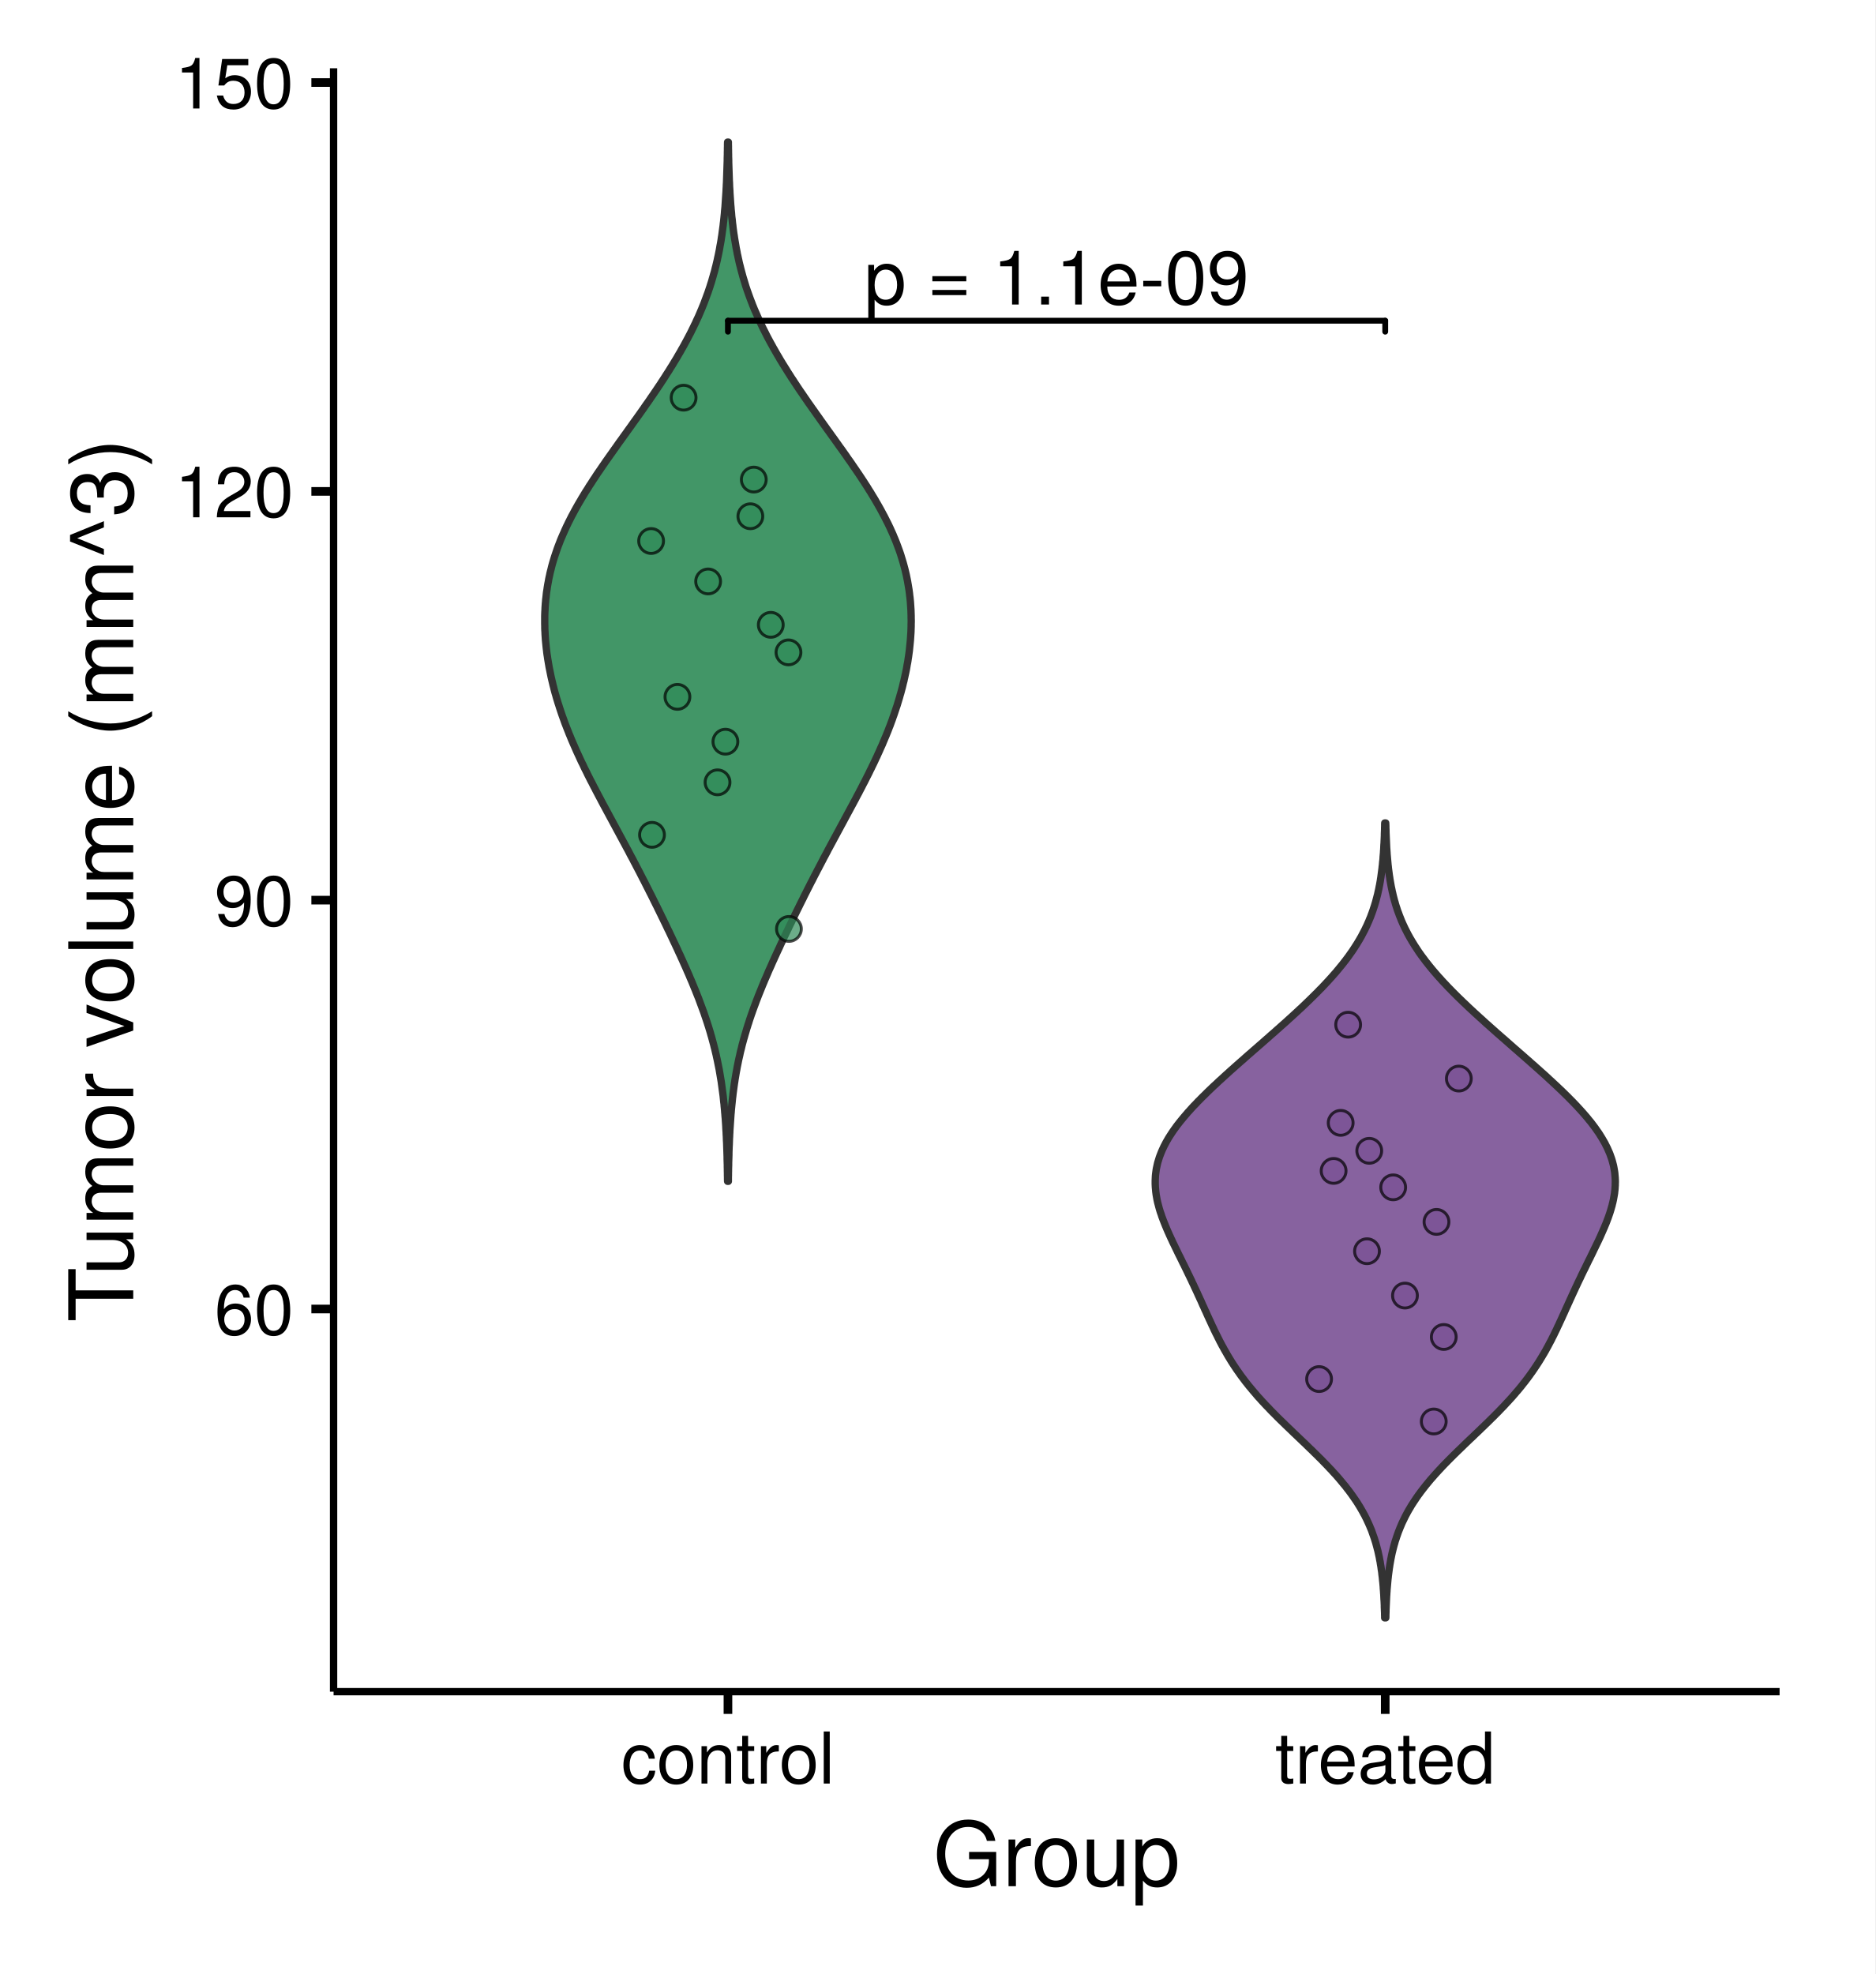
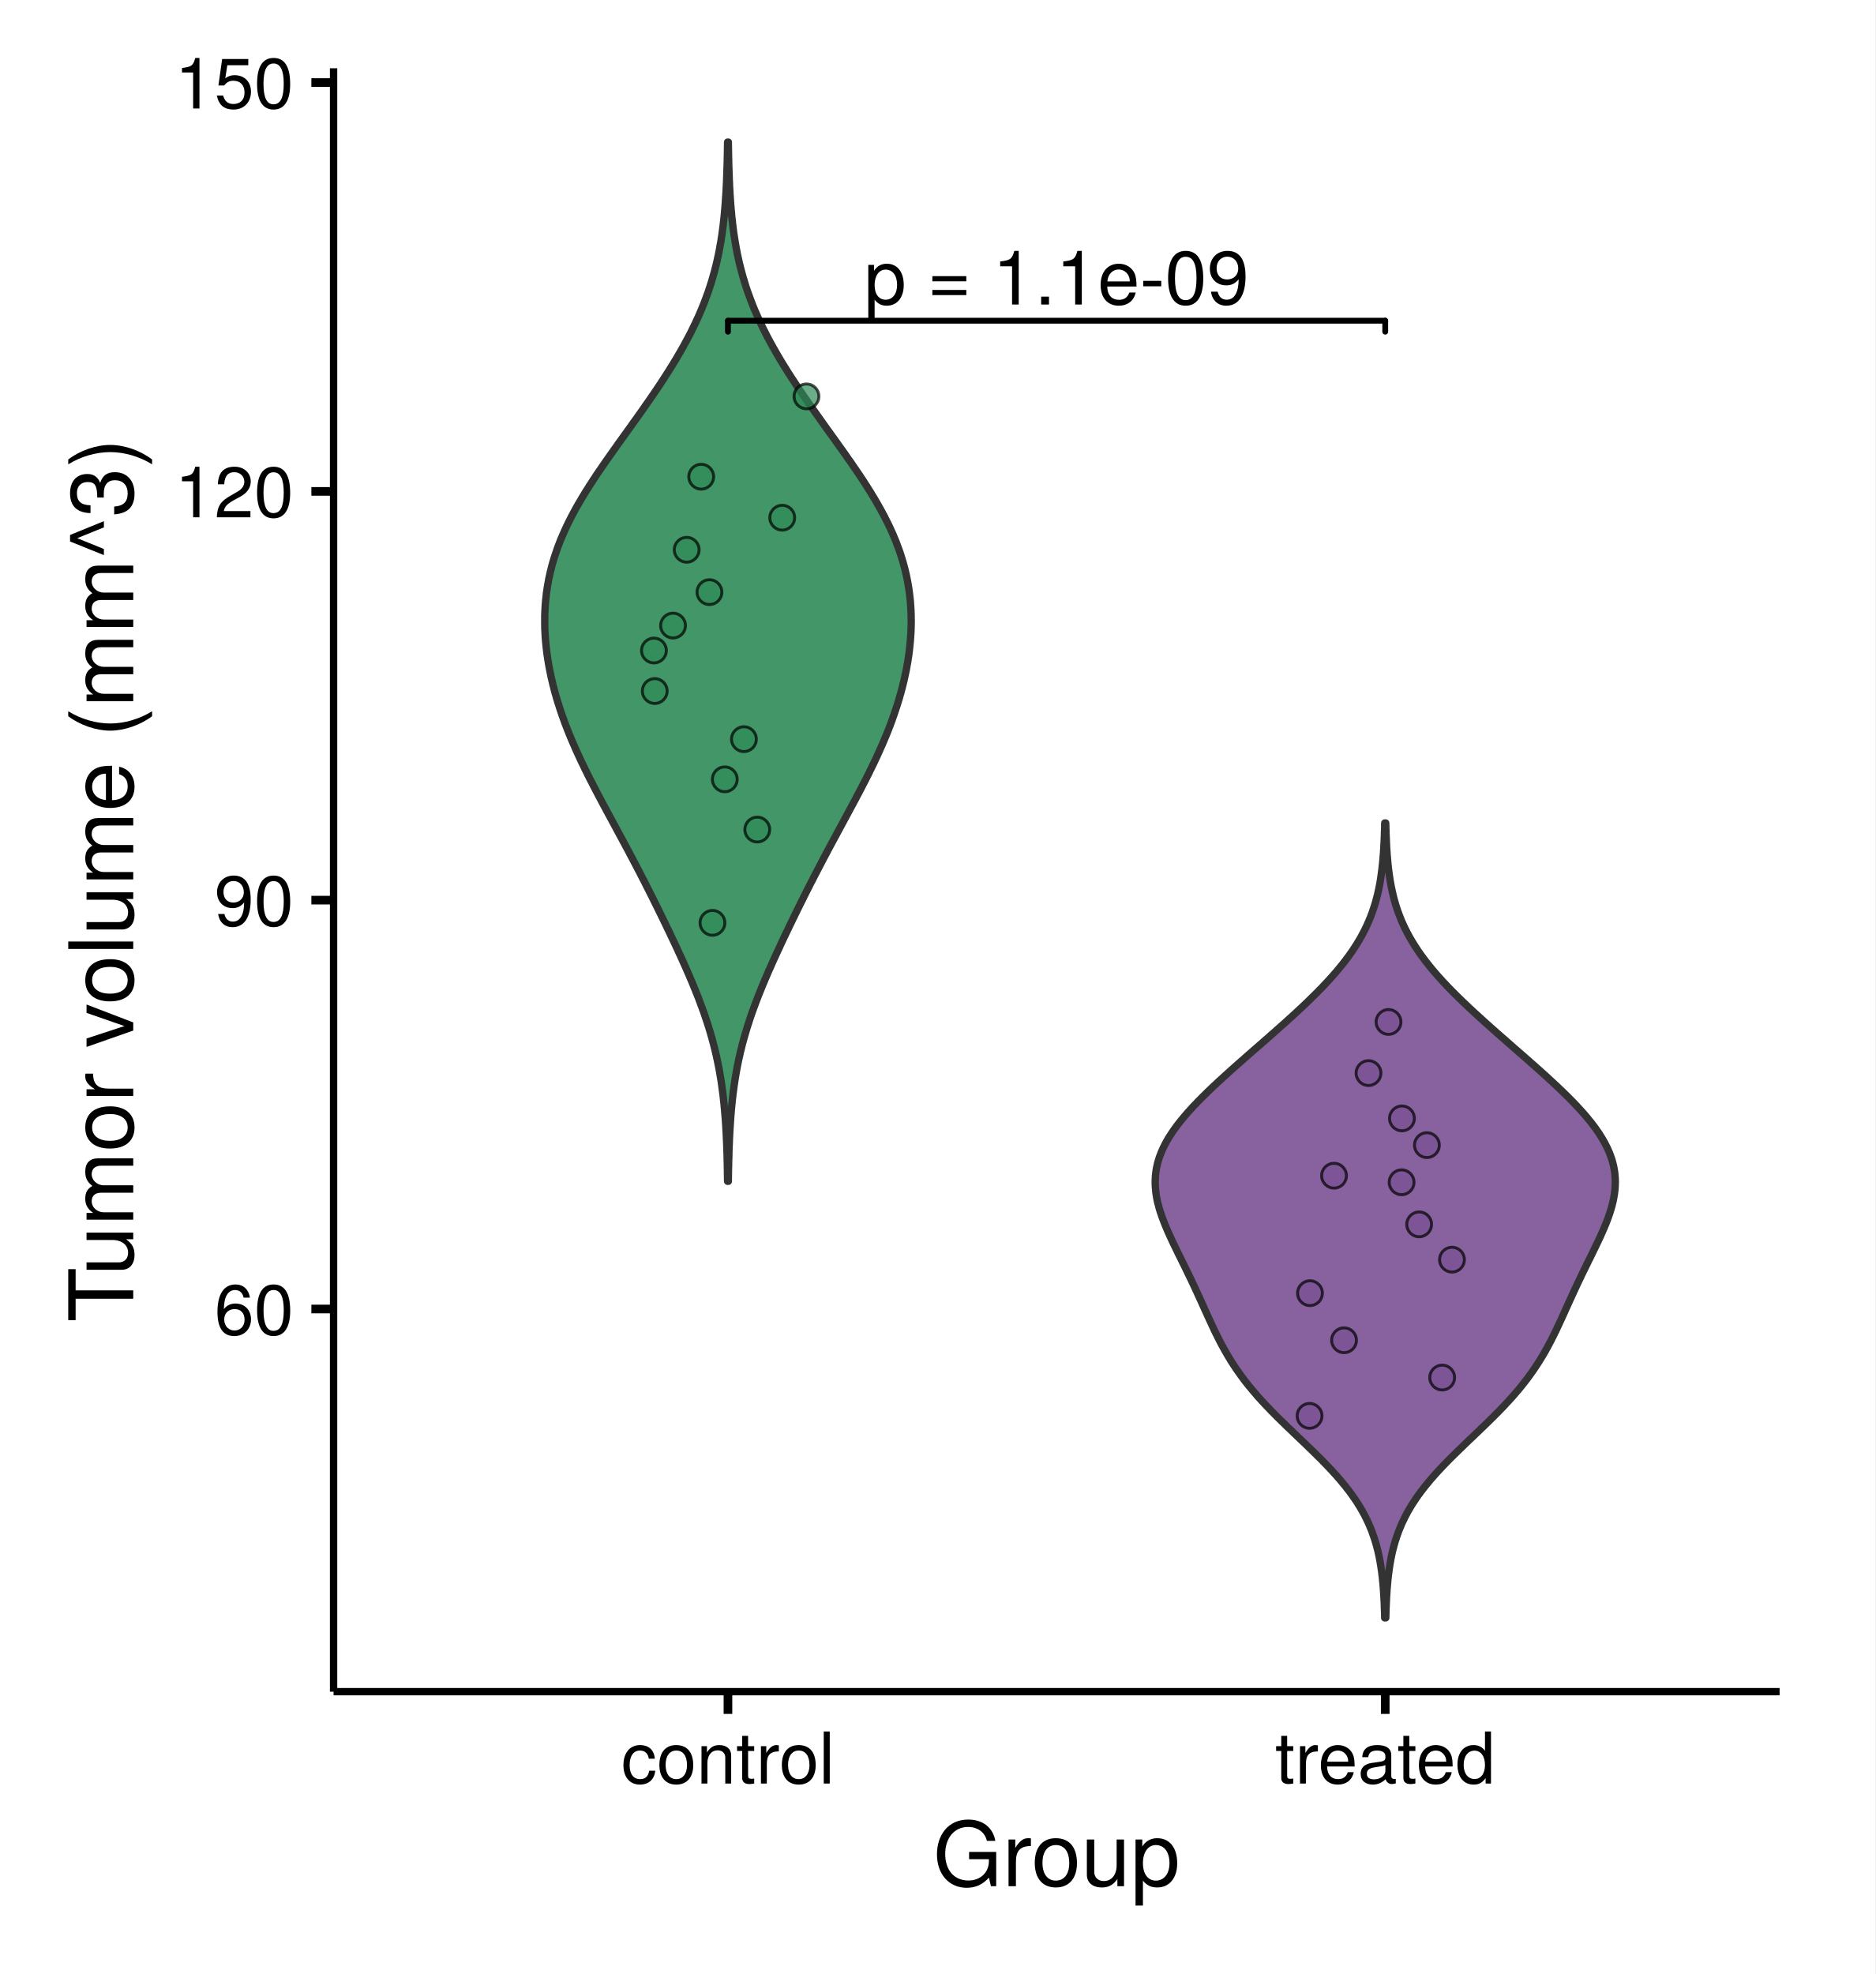
<svg xmlns="http://www.w3.org/2000/svg" class="svglite" width="273.60pt" height="288.00pt" viewBox="0 0 273.60 288.00">
  <defs>
    <style type="text/css">
    .svglite line, .svglite polyline, .svglite polygon, .svglite path, .svglite rect, .svglite circle {
      fill: none;
      stroke: #000000;
      stroke-linecap: round;
      stroke-linejoin: round;
      stroke-miterlimit: 10.00;
    }
    .svglite text {
      white-space: pre;
    }
  </style>
  </defs>
  <rect width="100%" height="100%" style="stroke: none; fill: #FFFFFF;" />
  <defs>
    <clipPath id="cpMC4wMHwyNzMuNjB8MC4wMHwyODguMDA=">
      <rect x="0.00" y="0.00" width="273.60" height="288.00" />
    </clipPath>
  </defs>
  <g clip-path="url(#cpMC4wMHwyNzMuNjB8MC4wMHwyODguMDA=)">
    <rect x="0.00" y="0.00" width="273.60" height="288.00" style="stroke-width: 1.26; stroke: #FFFFFF; fill: #FFFFFF;" />
  </g>
  <defs>
    <clipPath id="cpNDguNjd8MjU5LjY1fDkuOTZ8MjQ2Ljgx">
      <rect x="48.67" y="9.96" width="210.98" height="236.85" />
    </clipPath>
  </defs>
  <g clip-path="url(#cpNDguNjd8MjU5LjY1fDkuOTZ8MjQ2Ljgx)">
    <rect x="48.67" y="9.96" width="210.98" height="236.85" style="stroke-width: 1.26; stroke: none; fill: #FFFFFF;" />
    <polygon points="106.16,172.35 106.15,172.05 106.15,171.76 106.14,171.46 106.14,171.16 106.13,170.87 106.13,170.57 106.12,170.27 106.12,169.98 106.11,169.68 106.10,169.38 106.09,169.09 106.09,168.79 106.08,168.49 106.07,168.20 106.06,167.90 106.05,167.60 106.04,167.31 106.03,167.01 106.02,166.71 106.00,166.41 105.99,166.12 105.98,165.82 105.96,165.52 105.95,165.23 105.93,164.93 105.91,164.63 105.90,164.34 105.88,164.04 105.86,163.74 105.84,163.45 105.82,163.15 105.79,162.85 105.77,162.56 105.74,162.26 105.72,161.96 105.69,161.67 105.66,161.37 105.64,161.07 105.60,160.78 105.57,160.48 105.54,160.18 105.51,159.89 105.47,159.59 105.43,159.29 105.39,159.00 105.35,158.70 105.31,158.40 105.27,158.11 105.23,157.81 105.18,157.51 105.13,157.22 105.08,156.92 105.03,156.62 104.98,156.33 104.93,156.03 104.87,155.73 104.81,155.44 104.75,155.14 104.69,154.84 104.63,154.55 104.56,154.25 104.50,153.95 104.43,153.66 104.36,153.36 104.29,153.06 104.21,152.77 104.14,152.47 104.06,152.17 103.98,151.88 103.90,151.58 103.82,151.28 103.73,150.99 103.65,150.69 103.56,150.39 103.47,150.10 103.38,149.80 103.28,149.50 103.19,149.21 103.09,148.91 102.99,148.61 102.89,148.32 102.79,148.02 102.69,147.72 102.58,147.43 102.47,147.13 102.36,146.83 102.25,146.54 102.14,146.24 102.03,145.94 101.92,145.64 101.80,145.35 101.68,145.05 101.56,144.75 101.45,144.46 101.32,144.16 101.20,143.86 101.08,143.57 100.96,143.27 100.83,142.97 100.70,142.68 100.58,142.38 100.45,142.08 100.32,141.79 100.19,141.49 100.06,141.19 99.93,140.90 99.79,140.60 99.66,140.30 99.53,140.01 99.39,139.71 99.26,139.41 99.12,139.12 98.98,138.82 98.85,138.52 98.71,138.23 98.57,137.93 98.43,137.63 98.29,137.34 98.15,137.04 98.01,136.74 97.87,136.45 97.73,136.15 97.59,135.85 97.44,135.56 97.30,135.26 97.16,134.96 97.02,134.67 96.87,134.37 96.73,134.07 96.58,133.78 96.44,133.48 96.29,133.18 96.15,132.89 96.00,132.59 95.86,132.29 95.71,132.00 95.56,131.70 95.41,131.40 95.27,131.11 95.12,130.81 94.97,130.51 94.82,130.22 94.67,129.92 94.52,129.62 94.37,129.33 94.22,129.03 94.07,128.73 93.92,128.44 93.76,128.14 93.61,127.84 93.46,127.55 93.31,127.25 93.15,126.95 93.00,126.66 92.84,126.36 92.69,126.06 92.53,125.77 92.38,125.47 92.22,125.17 92.06,124.88 91.90,124.58 91.75,124.28 91.59,123.98 91.43,123.69 91.27,123.39 91.11,123.09 90.95,122.80 90.79,122.50 90.63,122.20 90.47,121.91 90.31,121.61 90.15,121.31 89.99,121.02 89.83,120.72 89.67,120.42 89.51,120.13 89.35,119.83 89.19,119.53 89.03,119.24 88.87,118.94 88.71,118.64 88.55,118.35 88.39,118.05 88.23,117.75 88.07,117.46 87.91,117.16 87.75,116.86 87.60,116.57 87.44,116.27 87.28,115.97 87.13,115.68 86.97,115.38 86.82,115.08 86.66,114.79 86.51,114.49 86.36,114.19 86.20,113.90 86.05,113.60 85.90,113.30 85.75,113.01 85.61,112.71 85.46,112.41 85.31,112.12 85.17,111.82 85.03,111.52 84.88,111.23 84.74,110.93 84.60,110.63 84.47,110.34 84.33,110.04 84.19,109.74 84.06,109.45 83.93,109.15 83.80,108.85 83.67,108.56 83.54,108.26 83.41,107.96 83.29,107.67 83.17,107.37 83.04,107.07 82.93,106.78 82.81,106.48 82.69,106.18 82.58,105.89 82.46,105.59 82.35,105.29 82.25,105.00 82.14,104.70 82.03,104.40 81.93,104.11 81.83,103.81 81.73,103.51 81.63,103.21 81.54,102.92 81.44,102.62 81.35,102.32 81.26,102.03 81.17,101.73 81.09,101.43 81.00,101.14 80.92,100.84 80.84,100.54 80.77,100.25 80.69,99.95 80.62,99.65 80.55,99.36 80.48,99.06 80.41,98.76 80.35,98.47 80.29,98.17 80.23,97.87 80.17,97.58 80.11,97.28 80.06,96.98 80.01,96.69 79.96,96.39 79.91,96.09 79.87,95.80 79.82,95.50 79.78,95.20 79.75,94.91 79.71,94.61 79.68,94.31 79.65,94.02 79.62,93.72 79.59,93.42 79.57,93.13 79.55,92.83 79.53,92.53 79.52,92.24 79.50,91.94 79.49,91.64 79.49,91.35 79.48,91.05 79.48,90.75 79.48,90.46 79.48,90.16 79.48,89.86 79.49,89.57 79.50,89.27 79.52,88.97 79.53,88.68 79.55,88.38 79.57,88.08 79.60,87.79 79.62,87.49 79.66,87.19 79.69,86.90 79.72,86.60 79.76,86.30 79.81,86.01 79.85,85.71 79.90,85.41 79.95,85.12 80.01,84.82 80.06,84.52 80.12,84.23 80.19,83.93 80.25,83.63 80.32,83.34 80.40,83.04 80.47,82.74 80.55,82.44 80.63,82.15 80.72,81.85 80.81,81.55 80.90,81.26 81.00,80.96 81.10,80.66 81.20,80.37 81.30,80.07 81.41,79.77 81.52,79.48 81.64,79.18 81.75,78.88 81.87,78.59 82.00,78.29 82.13,77.99 82.26,77.70 82.39,77.40 82.53,77.10 82.66,76.81 82.81,76.51 82.95,76.21 83.10,75.92 83.25,75.62 83.40,75.32 83.56,75.03 83.72,74.73 83.88,74.43 84.04,74.14 84.21,73.84 84.38,73.54 84.55,73.25 84.73,72.95 84.90,72.65 85.08,72.36 85.26,72.06 85.44,71.76 85.63,71.47 85.82,71.17 86.00,70.87 86.20,70.58 86.39,70.28 86.58,69.98 86.78,69.69 86.97,69.39 87.17,69.09 87.37,68.80 87.58,68.50 87.78,68.20 87.98,67.91 88.19,67.61 88.39,67.31 88.60,67.02 88.81,66.72 89.02,66.42 89.23,66.13 89.44,65.83 89.65,65.53 89.86,65.24 90.07,64.94 90.28,64.64 90.49,64.35 90.71,64.05 90.92,63.75 91.13,63.46 91.35,63.16 91.56,62.86 91.77,62.57 91.99,62.27 92.20,61.97 92.41,61.67 92.62,61.38 92.84,61.08 93.05,60.78 93.26,60.49 93.47,60.19 93.68,59.89 93.89,59.60 94.09,59.30 94.30,59.00 94.51,58.71 94.72,58.41 94.92,58.11 95.12,57.82 95.33,57.52 95.53,57.22 95.73,56.93 95.93,56.63 96.13,56.33 96.33,56.04 96.52,55.74 96.72,55.44 96.91,55.15 97.10,54.85 97.29,54.55 97.48,54.26 97.67,53.96 97.85,53.66 98.04,53.37 98.22,53.07 98.40,52.77 98.58,52.48 98.76,52.18 98.93,51.88 99.10,51.59 99.28,51.29 99.44,50.99 99.61,50.70 99.78,50.40 99.94,50.10 100.10,49.81 100.26,49.51 100.42,49.21 100.57,48.92 100.73,48.62 100.88,48.32 101.02,48.03 101.17,47.73 101.31,47.43 101.46,47.14 101.59,46.84 101.73,46.54 101.87,46.25 102.00,45.95 102.13,45.65 102.25,45.36 102.38,45.06 102.50,44.76 102.62,44.47 102.74,44.17 102.85,43.87 102.96,43.58 103.07,43.28 103.18,42.98 103.29,42.69 103.39,42.39 103.49,42.09 103.59,41.80 103.68,41.50 103.78,41.20 103.87,40.90 103.95,40.61 104.04,40.31 104.12,40.01 104.21,39.72 104.29,39.42 104.36,39.12 104.44,38.83 104.51,38.53 104.58,38.23 104.65,37.94 104.71,37.64 104.78,37.34 104.84,37.05 104.90,36.75 104.96,36.45 105.01,36.16 105.06,35.86 105.12,35.56 105.17,35.27 105.22,34.97 105.26,34.67 105.31,34.38 105.35,34.08 105.39,33.78 105.43,33.49 105.47,33.19 105.51,32.89 105.54,32.60 105.58,32.30 105.61,32.00 105.64,31.71 105.67,31.41 105.70,31.11 105.72,30.82 105.75,30.52 105.78,30.22 105.80,29.93 105.82,29.63 105.84,29.33 105.86,29.04 105.88,28.74 105.90,28.44 105.92,28.15 105.94,27.85 105.95,27.55 105.97,27.26 105.98,26.96 106.00,26.66 106.01,26.37 106.02,26.07 106.03,25.77 106.04,25.48 106.05,25.18 106.06,24.88 106.07,24.59 106.08,24.29 106.09,23.99 106.10,23.70 106.11,23.40 106.11,23.10 106.12,22.81 106.13,22.51 106.13,22.21 106.14,21.92 106.14,21.62 106.15,21.32 106.15,21.03 106.16,20.73 106.27,20.73 106.27,21.03 106.28,21.32 106.28,21.62 106.29,21.92 106.29,22.21 106.30,22.51 106.30,22.81 106.31,23.10 106.32,23.40 106.32,23.70 106.33,23.99 106.34,24.29 106.35,24.59 106.36,24.88 106.37,25.18 106.38,25.48 106.39,25.77 106.40,26.07 106.41,26.37 106.43,26.66 106.44,26.96 106.45,27.26 106.47,27.55 106.49,27.85 106.50,28.15 106.52,28.44 106.54,28.74 106.56,29.04 106.58,29.33 106.60,29.63 106.62,29.93 106.65,30.22 106.67,30.52 106.70,30.82 106.73,31.11 106.75,31.41 106.78,31.71 106.82,32.00 106.85,32.30 106.88,32.60 106.92,32.89 106.95,33.19 106.99,33.49 107.03,33.78 107.07,34.08 107.12,34.38 107.16,34.67 107.21,34.97 107.26,35.27 107.31,35.56 107.36,35.86 107.41,36.16 107.47,36.45 107.53,36.75 107.58,37.05 107.65,37.34 107.71,37.64 107.78,37.94 107.84,38.23 107.91,38.53 107.99,38.83 108.06,39.12 108.14,39.42 108.22,39.72 108.30,40.01 108.38,40.31 108.47,40.61 108.56,40.90 108.65,41.20 108.74,41.50 108.83,41.80 108.93,42.09 109.03,42.39 109.14,42.69 109.24,42.98 109.35,43.28 109.46,43.58 109.57,43.87 109.69,44.17 109.80,44.47 109.92,44.76 110.04,45.06 110.17,45.36 110.30,45.65 110.43,45.95 110.56,46.25 110.69,46.54 110.83,46.84 110.97,47.14 111.11,47.43 111.25,47.73 111.40,48.03 111.55,48.32 111.70,48.62 111.85,48.92 112.00,49.21 112.16,49.51 112.32,49.81 112.48,50.10 112.65,50.40 112.81,50.70 112.98,50.99 113.15,51.29 113.32,51.59 113.49,51.88 113.67,52.18 113.84,52.48 114.02,52.77 114.20,53.07 114.39,53.37 114.57,53.66 114.76,53.96 114.94,54.26 115.13,54.55 115.32,54.85 115.51,55.15 115.71,55.44 115.90,55.74 116.10,56.04 116.29,56.33 116.49,56.63 116.69,56.93 116.89,57.22 117.10,57.52 117.30,57.82 117.50,58.11 117.71,58.41 117.91,58.71 118.12,59.00 118.33,59.30 118.54,59.60 118.75,59.89 118.96,60.19 119.17,60.49 119.38,60.78 119.59,61.08 119.80,61.38 120.01,61.67 120.22,61.97 120.44,62.27 120.65,62.57 120.86,62.86 121.08,63.16 121.29,63.46 121.50,63.75 121.72,64.05 121.93,64.35 122.14,64.64 122.35,64.94 122.56,65.24 122.78,65.53 122.99,65.83 123.20,66.13 123.41,66.42 123.61,66.72 123.82,67.02 124.03,67.31 124.24,67.61 124.44,67.91 124.64,68.20 124.85,68.50 125.05,68.80 125.25,69.09 125.45,69.39 125.65,69.69 125.84,69.98 126.04,70.28 126.23,70.58 126.42,70.87 126.61,71.17 126.79,71.47 126.98,71.76 127.16,72.06 127.34,72.36 127.52,72.65 127.70,72.95 127.87,73.25 128.04,73.54 128.21,73.84 128.38,74.14 128.54,74.43 128.70,74.73 128.86,75.03 129.02,75.32 129.17,75.62 129.32,75.92 129.47,76.21 129.62,76.51 129.76,76.81 129.90,77.10 130.03,77.40 130.17,77.70 130.30,77.99 130.42,78.29 130.55,78.59 130.67,78.88 130.79,79.18 130.90,79.48 131.01,79.77 131.12,80.07 131.23,80.37 131.33,80.66 131.43,80.96 131.52,81.26 131.61,81.55 131.70,81.85 131.79,82.15 131.87,82.44 131.95,82.74 132.03,83.04 132.10,83.34 132.17,83.63 132.24,83.93 132.30,84.23 132.36,84.52 132.42,84.82 132.47,85.12 132.52,85.41 132.57,85.71 132.62,86.01 132.66,86.30 132.70,86.60 132.73,86.90 132.77,87.19 132.80,87.49 132.83,87.79 132.85,88.08 132.87,88.38 132.89,88.68 132.91,88.97 132.92,89.27 132.93,89.57 132.94,89.86 132.94,90.16 132.95,90.46 132.95,90.75 132.94,91.05 132.94,91.35 132.93,91.64 132.92,91.94 132.91,92.24 132.89,92.53 132.87,92.83 132.85,93.13 132.83,93.42 132.80,93.72 132.77,94.02 132.74,94.31 132.71,94.61 132.68,94.91 132.64,95.20 132.60,95.50 132.56,95.80 132.51,96.09 132.47,96.39 132.42,96.69 132.36,96.98 132.31,97.28 132.26,97.58 132.20,97.87 132.14,98.17 132.07,98.47 132.01,98.76 131.94,99.06 131.88,99.36 131.80,99.65 131.73,99.95 131.66,100.25 131.58,100.54 131.50,100.84 131.42,101.14 131.33,101.43 131.25,101.73 131.16,102.03 131.07,102.32 130.98,102.62 130.89,102.92 130.79,103.21 130.69,103.51 130.59,103.81 130.49,104.11 130.39,104.40 130.28,104.70 130.18,105.00 130.07,105.29 129.96,105.59 129.85,105.89 129.73,106.18 129.62,106.48 129.50,106.78 129.38,107.07 129.26,107.37 129.13,107.67 129.01,107.96 128.88,108.26 128.76,108.56 128.63,108.85 128.49,109.15 128.36,109.45 128.23,109.74 128.09,110.04 127.96,110.34 127.82,110.63 127.68,110.93 127.54,111.23 127.40,111.52 127.25,111.82 127.11,112.12 126.96,112.41 126.82,112.71 126.67,113.01 126.52,113.30 126.37,113.60 126.22,113.90 126.07,114.19 125.91,114.49 125.76,114.79 125.61,115.08 125.45,115.38 125.30,115.68 125.14,115.97 124.98,116.27 124.83,116.57 124.67,116.86 124.51,117.16 124.35,117.46 124.19,117.75 124.03,118.05 123.87,118.35 123.71,118.64 123.55,118.94 123.39,119.24 123.23,119.53 123.07,119.83 122.91,120.13 122.75,120.42 122.59,120.72 122.43,121.02 122.27,121.31 122.11,121.61 121.95,121.91 121.79,122.20 121.63,122.50 121.47,122.80 121.31,123.09 121.15,123.39 120.99,123.69 120.83,123.98 120.68,124.28 120.52,124.58 120.36,124.88 120.20,125.17 120.05,125.47 119.89,125.77 119.74,126.06 119.58,126.36 119.43,126.66 119.27,126.95 119.12,127.25 118.96,127.55 118.81,127.84 118.66,128.14 118.51,128.44 118.35,128.73 118.20,129.03 118.05,129.33 117.90,129.62 117.75,129.92 117.60,130.22 117.45,130.51 117.30,130.81 117.16,131.11 117.01,131.40 116.86,131.70 116.71,132.00 116.57,132.29 116.42,132.59 116.27,132.89 116.13,133.18 115.98,133.48 115.84,133.78 115.69,134.07 115.55,134.37 115.41,134.67 115.26,134.96 115.12,135.26 114.98,135.56 114.84,135.85 114.69,136.15 114.55,136.45 114.41,136.74 114.27,137.04 114.13,137.34 113.99,137.63 113.85,137.93 113.72,138.23 113.58,138.52 113.44,138.82 113.30,139.12 113.17,139.41 113.03,139.71 112.90,140.01 112.76,140.30 112.63,140.60 112.50,140.90 112.37,141.19 112.23,141.49 112.10,141.79 111.98,142.08 111.85,142.38 111.72,142.68 111.59,142.97 111.47,143.27 111.34,143.57 111.22,143.86 111.10,144.16 110.98,144.46 110.86,144.75 110.74,145.05 110.62,145.35 110.51,145.64 110.39,145.94 110.28,146.24 110.17,146.54 110.06,146.83 109.95,147.13 109.84,147.43 109.74,147.72 109.63,148.02 109.53,148.32 109.43,148.61 109.33,148.91 109.24,149.21 109.14,149.50 109.05,149.80 108.95,150.10 108.87,150.39 108.78,150.69 108.69,150.99 108.61,151.28 108.52,151.58 108.44,151.88 108.36,152.17 108.28,152.47 108.21,152.77 108.14,153.06 108.06,153.36 107.99,153.66 107.93,153.95 107.86,154.25 107.79,154.55 107.73,154.84 107.67,155.14 107.61,155.44 107.55,155.73 107.50,156.03 107.44,156.33 107.39,156.62 107.34,156.92 107.29,157.22 107.24,157.51 107.20,157.81 107.15,158.11 107.11,158.40 107.07,158.70 107.03,159.00 106.99,159.29 106.95,159.59 106.92,159.89 106.88,160.18 106.85,160.48 106.82,160.78 106.79,161.07 106.76,161.37 106.73,161.67 106.70,161.96 106.68,162.26 106.65,162.56 106.63,162.85 106.61,163.15 106.59,163.45 106.57,163.74 106.55,164.04 106.53,164.34 106.51,164.63 106.49,164.93 106.48,165.23 106.46,165.52 106.45,165.82 106.43,166.12 106.42,166.41 106.41,166.71 106.40,167.01 106.38,167.31 106.37,167.60 106.36,167.90 106.35,168.20 106.35,168.49 106.34,168.79 106.33,169.09 106.32,169.38 106.31,169.68 106.31,169.98 106.30,170.27 106.29,170.57 106.29,170.87 106.28,171.16 106.28,171.46 106.27,171.76 106.27,172.05 106.27,172.35 106.16,172.35 " style="stroke-width: 1.07; stroke: #333333; stroke-linecap: butt; fill: #2E8B57; fill-opacity: 0.90;" />
    <polygon points="202.03,236.04 202.03,235.82 202.02,235.59 202.02,235.36 202.01,235.14 202.00,234.91 201.99,234.68 201.98,234.46 201.98,234.23 201.97,234.00 201.96,233.77 201.95,233.55 201.93,233.32 201.92,233.09 201.91,232.87 201.90,232.64 201.88,232.41 201.87,232.19 201.85,231.96 201.83,231.73 201.82,231.50 201.80,231.28 201.78,231.05 201.76,230.82 201.73,230.60 201.71,230.37 201.69,230.14 201.66,229.92 201.63,229.69 201.61,229.46 201.58,229.24 201.54,229.01 201.51,228.78 201.48,228.55 201.44,228.33 201.40,228.10 201.37,227.87 201.32,227.65 201.28,227.42 201.24,227.19 201.19,226.97 201.14,226.74 201.09,226.51 201.04,226.28 200.98,226.06 200.92,225.83 200.86,225.60 200.80,225.38 200.74,225.15 200.67,224.92 200.60,224.70 200.53,224.47 200.45,224.24 200.37,224.02 200.29,223.79 200.21,223.56 200.13,223.33 200.04,223.11 199.94,222.88 199.85,222.65 199.75,222.43 199.65,222.20 199.54,221.97 199.44,221.75 199.33,221.52 199.21,221.29 199.10,221.06 198.97,220.84 198.85,220.61 198.72,220.38 198.59,220.16 198.46,219.93 198.32,219.70 198.18,219.48 198.04,219.25 197.89,219.02 197.74,218.80 197.58,218.57 197.42,218.34 197.26,218.11 197.10,217.89 196.93,217.66 196.76,217.43 196.58,217.21 196.41,216.98 196.23,216.75 196.04,216.53 195.85,216.30 195.66,216.07 195.47,215.84 195.28,215.62 195.08,215.39 194.88,215.16 194.67,214.94 194.46,214.71 194.26,214.48 194.04,214.26 193.83,214.03 193.61,213.80 193.39,213.57 193.17,213.35 192.95,213.12 192.73,212.89 192.50,212.67 192.27,212.44 192.04,212.21 191.81,211.99 191.58,211.76 191.35,211.53 191.11,211.31 190.88,211.08 190.64,210.85 190.41,210.62 190.17,210.40 189.93,210.17 189.69,209.94 189.46,209.72 189.22,209.49 188.98,209.26 188.74,209.04 188.51,208.81 188.27,208.58 188.03,208.35 187.80,208.13 187.56,207.90 187.33,207.67 187.10,207.45 186.86,207.22 186.63,206.99 186.40,206.77 186.18,206.54 185.95,206.31 185.73,206.09 185.50,205.86 185.28,205.63 185.07,205.40 184.85,205.18 184.63,204.95 184.42,204.72 184.21,204.50 184.00,204.27 183.80,204.04 183.59,203.82 183.39,203.59 183.20,203.36 183.00,203.13 182.81,202.91 182.62,202.68 182.43,202.45 182.24,202.23 182.06,202.00 181.88,201.77 181.70,201.55 181.53,201.32 181.36,201.09 181.19,200.87 181.02,200.64 180.86,200.41 180.70,200.18 180.54,199.96 180.38,199.73 180.23,199.50 180.08,199.28 179.93,199.05 179.78,198.82 179.64,198.60 179.50,198.37 179.36,198.14 179.22,197.91 179.09,197.69 178.96,197.46 178.83,197.23 178.70,197.01 178.57,196.78 178.45,196.55 178.32,196.33 178.20,196.10 178.08,195.87 177.96,195.65 177.85,195.42 177.73,195.19 177.62,194.96 177.51,194.74 177.39,194.51 177.28,194.28 177.17,194.06 177.07,193.83 176.96,193.60 176.85,193.38 176.75,193.15 176.64,192.92 176.54,192.69 176.43,192.47 176.33,192.24 176.22,192.01 176.12,191.79 176.02,191.56 175.92,191.33 175.81,191.11 175.71,190.88 175.61,190.65 175.50,190.43 175.40,190.20 175.30,189.97 175.20,189.74 175.09,189.52 174.99,189.29 174.88,189.06 174.78,188.84 174.68,188.61 174.57,188.38 174.47,188.16 174.36,187.93 174.25,187.70 174.15,187.47 174.04,187.25 173.93,187.02 173.83,186.79 173.72,186.57 173.61,186.34 173.50,186.11 173.39,185.89 173.28,185.66 173.17,185.43 173.06,185.20 172.95,184.98 172.84,184.75 172.73,184.52 172.61,184.30 172.50,184.07 172.39,183.84 172.28,183.62 172.17,183.39 172.05,183.16 171.94,182.94 171.83,182.71 171.72,182.48 171.61,182.25 171.50,182.03 171.39,181.80 171.28,181.57 171.17,181.35 171.06,181.12 170.96,180.89 170.85,180.67 170.75,180.44 170.64,180.21 170.54,179.98 170.44,179.76 170.34,179.53 170.24,179.30 170.15,179.08 170.05,178.85 169.96,178.62 169.87,178.40 169.78,178.17 169.69,177.94 169.61,177.72 169.52,177.49 169.45,177.26 169.37,177.03 169.29,176.81 169.22,176.58 169.15,176.35 169.09,176.13 169.03,175.90 168.97,175.67 168.91,175.45 168.86,175.22 168.81,174.99 168.77,174.76 168.73,174.54 168.69,174.31 168.66,174.08 168.63,173.86 168.61,173.63 168.59,173.40 168.57,173.18 168.56,172.95 168.55,172.72 168.55,172.50 168.55,172.27 168.56,172.04 168.57,171.81 168.58,171.59 168.60,171.36 168.63,171.13 168.66,170.91 168.69,170.68 168.73,170.45 168.78,170.23 168.83,170.00 168.88,169.77 168.94,169.54 169.01,169.32 169.08,169.09 169.15,168.86 169.23,168.64 169.32,168.41 169.41,168.18 169.50,167.96 169.60,167.73 169.71,167.50 169.81,167.28 169.93,167.05 170.05,166.82 170.17,166.59 170.30,166.37 170.43,166.14 170.57,165.91 170.71,165.69 170.86,165.46 171.01,165.23 171.16,165.01 171.32,164.78 171.49,164.55 171.65,164.32 171.82,164.10 172.00,163.87 172.18,163.64 172.36,163.42 172.55,163.19 172.74,162.96 172.93,162.74 173.13,162.51 173.32,162.28 173.53,162.06 173.73,161.83 173.94,161.60 174.15,161.37 174.37,161.15 174.59,160.92 174.80,160.69 175.03,160.47 175.25,160.24 175.48,160.01 175.71,159.79 175.94,159.56 176.17,159.33 176.41,159.10 176.64,158.88 176.88,158.65 177.12,158.42 177.37,158.20 177.61,157.97 177.85,157.74 178.10,157.52 178.35,157.29 178.60,157.06 178.85,156.83 179.10,156.61 179.35,156.38 179.60,156.15 179.86,155.93 180.11,155.70 180.37,155.47 180.62,155.25 180.88,155.02 181.14,154.79 181.40,154.57 181.65,154.34 181.91,154.11 182.17,153.88 182.43,153.66 182.69,153.43 182.95,153.20 183.21,152.98 183.47,152.75 183.73,152.52 183.99,152.30 184.25,152.07 184.51,151.84 184.77,151.61 185.03,151.39 185.28,151.16 185.54,150.93 185.80,150.71 186.06,150.48 186.31,150.25 186.57,150.03 186.82,149.80 187.08,149.57 187.33,149.35 187.59,149.12 187.84,148.89 188.09,148.66 188.34,148.44 188.59,148.21 188.84,147.98 189.08,147.76 189.33,147.53 189.57,147.30 189.82,147.08 190.06,146.85 190.30,146.62 190.54,146.39 190.77,146.17 191.01,145.94 191.24,145.71 191.47,145.49 191.70,145.26 191.93,145.03 192.16,144.81 192.38,144.58 192.60,144.35 192.83,144.13 193.04,143.90 193.26,143.67 193.47,143.44 193.68,143.22 193.89,142.99 194.10,142.76 194.30,142.54 194.50,142.31 194.70,142.08 194.90,141.86 195.09,141.63 195.28,141.40 195.47,141.17 195.65,140.95 195.84,140.72 196.02,140.49 196.19,140.27 196.37,140.04 196.54,139.81 196.71,139.59 196.87,139.36 197.03,139.13 197.19,138.91 197.35,138.68 197.50,138.45 197.65,138.22 197.79,138.00 197.94,137.77 198.08,137.54 198.21,137.32 198.35,137.09 198.48,136.86 198.61,136.64 198.73,136.41 198.85,136.18 198.97,135.95 199.09,135.73 199.20,135.50 199.31,135.27 199.42,135.05 199.52,134.82 199.62,134.59 199.72,134.37 199.81,134.14 199.91,133.91 200.00,133.69 200.08,133.46 200.17,133.23 200.25,133.00 200.33,132.78 200.40,132.55 200.48,132.32 200.55,132.10 200.62,131.87 200.69,131.64 200.75,131.42 200.81,131.19 200.87,130.96 200.93,130.73 200.99,130.51 201.04,130.28 201.09,130.05 201.14,129.83 201.19,129.60 201.23,129.37 201.28,129.15 201.32,128.92 201.36,128.69 201.40,128.47 201.43,128.24 201.47,128.01 201.50,127.78 201.53,127.56 201.56,127.33 201.59,127.10 201.62,126.88 201.65,126.65 201.67,126.42 201.70,126.20 201.72,125.97 201.74,125.74 201.77,125.51 201.79,125.29 201.80,125.06 201.82,124.83 201.84,124.61 201.86,124.38 201.87,124.15 201.89,123.93 201.90,123.70 201.91,123.47 201.92,123.24 201.94,123.02 201.95,122.79 201.96,122.56 201.97,122.34 201.98,122.11 201.99,121.88 201.99,121.66 202.00,121.43 202.01,121.20 202.02,120.98 202.02,120.75 202.03,120.52 202.03,120.29 202.04,120.07 202.18,120.07 202.19,120.29 202.20,120.52 202.20,120.75 202.21,120.98 202.22,121.20 202.22,121.43 202.23,121.66 202.24,121.88 202.25,122.11 202.26,122.34 202.27,122.56 202.28,122.79 202.29,123.02 202.30,123.24 202.31,123.47 202.32,123.70 202.34,123.93 202.35,124.15 202.37,124.38 202.38,124.61 202.40,124.83 202.42,125.06 202.44,125.29 202.46,125.51 202.48,125.74 202.50,125.97 202.52,126.20 202.55,126.42 202.57,126.65 202.60,126.88 202.63,127.10 202.66,127.33 202.69,127.56 202.72,127.78 202.76,128.01 202.79,128.24 202.83,128.47 202.87,128.69 202.91,128.92 202.95,129.15 202.99,129.37 203.04,129.60 203.09,129.83 203.13,130.05 203.19,130.28 203.24,130.51 203.29,130.73 203.35,130.96 203.41,131.19 203.47,131.42 203.54,131.64 203.60,131.87 203.67,132.10 203.74,132.32 203.82,132.55 203.89,132.78 203.97,133.00 204.06,133.23 204.14,133.46 204.23,133.69 204.32,133.91 204.41,134.14 204.50,134.37 204.60,134.59 204.70,134.82 204.81,135.05 204.91,135.27 205.02,135.50 205.14,135.73 205.25,135.95 205.37,136.18 205.49,136.41 205.62,136.64 205.74,136.86 205.88,137.09 206.01,137.32 206.15,137.54 206.29,137.77 206.43,138.00 206.58,138.22 206.73,138.45 206.88,138.68 207.03,138.91 207.19,139.13 207.35,139.36 207.52,139.59 207.69,139.81 207.86,140.04 208.03,140.27 208.21,140.49 208.39,140.72 208.57,140.95 208.75,141.17 208.94,141.40 209.13,141.63 209.33,141.86 209.52,142.08 209.72,142.31 209.92,142.54 210.13,142.76 210.33,142.99 210.54,143.22 210.75,143.44 210.97,143.67 211.18,143.90 211.40,144.13 211.62,144.35 211.84,144.58 212.07,144.81 212.29,145.03 212.52,145.26 212.75,145.49 212.98,145.71 213.22,145.94 213.45,146.17 213.69,146.39 213.93,146.62 214.17,146.85 214.41,147.08 214.65,147.30 214.90,147.53 215.14,147.76 215.39,147.98 215.64,148.21 215.89,148.44 216.14,148.66 216.39,148.89 216.64,149.12 216.89,149.35 217.15,149.57 217.40,149.80 217.66,150.03 217.91,150.25 218.17,150.48 218.42,150.71 218.68,150.93 218.94,151.16 219.20,151.39 219.46,151.61 219.72,151.84 219.98,152.07 220.24,152.30 220.49,152.52 220.75,152.75 221.01,152.98 221.27,153.20 221.53,153.43 221.79,153.66 222.05,153.88 222.31,154.11 222.57,154.34 222.83,154.57 223.09,154.79 223.34,155.02 223.60,155.25 223.86,155.47 224.11,155.70 224.37,155.93 224.62,156.15 224.87,156.38 225.13,156.61 225.38,156.83 225.63,157.06 225.88,157.29 226.12,157.52 226.37,157.74 226.61,157.97 226.86,158.20 227.10,158.42 227.34,158.65 227.58,158.88 227.82,159.10 228.05,159.33 228.29,159.56 228.52,159.79 228.75,160.01 228.97,160.24 229.20,160.47 229.42,160.69 229.64,160.92 229.86,161.15 230.07,161.37 230.28,161.60 230.49,161.83 230.70,162.06 230.90,162.28 231.10,162.51 231.30,162.74 231.49,162.96 231.68,163.19 231.86,163.42 232.05,163.64 232.23,163.87 232.40,164.10 232.57,164.32 232.74,164.55 232.90,164.78 233.06,165.01 233.22,165.23 233.37,165.46 233.51,165.69 233.65,165.91 233.79,166.14 233.92,166.37 234.05,166.59 234.18,166.82 234.29,167.05 234.41,167.28 234.52,167.50 234.62,167.73 234.72,167.96 234.82,168.18 234.91,168.41 234.99,168.64 235.07,168.86 235.15,169.09 235.22,169.32 235.28,169.54 235.34,169.77 235.40,170.00 235.45,170.23 235.49,170.45 235.53,170.68 235.57,170.91 235.60,171.13 235.62,171.36 235.64,171.59 235.66,171.81 235.67,172.04 235.68,172.27 235.68,172.50 235.67,172.72 235.67,172.95 235.65,173.18 235.64,173.40 235.62,173.63 235.59,173.86 235.57,174.08 235.53,174.31 235.49,174.54 235.45,174.76 235.41,174.99 235.36,175.22 235.31,175.45 235.25,175.67 235.20,175.90 235.13,176.13 235.07,176.35 235.00,176.58 234.93,176.81 234.86,177.03 234.78,177.26 234.70,177.49 234.62,177.72 234.53,177.94 234.45,178.17 234.36,178.40 234.27,178.62 234.17,178.85 234.08,179.08 233.98,179.30 233.88,179.53 233.78,179.76 233.68,179.98 233.58,180.21 233.48,180.44 233.37,180.67 233.27,180.89 233.16,181.12 233.05,181.35 232.94,181.57 232.83,181.80 232.72,182.03 232.61,182.25 232.50,182.48 232.39,182.71 232.28,182.94 232.17,183.16 232.06,183.39 231.95,183.62 231.83,183.84 231.72,184.07 231.61,184.30 231.50,184.52 231.39,184.75 231.28,184.98 231.17,185.20 231.05,185.43 230.94,185.66 230.83,185.89 230.72,186.11 230.62,186.34 230.51,186.57 230.40,186.79 230.29,187.02 230.18,187.25 230.08,187.47 229.97,187.70 229.86,187.93 229.76,188.16 229.65,188.38 229.55,188.61 229.44,188.84 229.34,189.06 229.24,189.29 229.13,189.52 229.03,189.74 228.93,189.97 228.82,190.20 228.72,190.43 228.62,190.65 228.51,190.88 228.41,191.11 228.31,191.33 228.21,191.56 228.10,191.79 228.00,192.01 227.90,192.24 227.79,192.47 227.69,192.69 227.58,192.92 227.48,193.15 227.37,193.38 227.26,193.60 227.16,193.83 227.05,194.06 226.94,194.28 226.83,194.51 226.72,194.74 226.61,194.96 226.49,195.19 226.38,195.42 226.26,195.65 226.14,195.87 226.02,196.10 225.90,196.33 225.78,196.55 225.65,196.78 225.53,197.01 225.40,197.23 225.27,197.46 225.13,197.69 225.00,197.91 224.86,198.14 224.72,198.37 224.58,198.60 224.44,198.82 224.29,199.05 224.14,199.28 223.99,199.50 223.84,199.73 223.68,199.96 223.53,200.18 223.36,200.41 223.20,200.64 223.03,200.87 222.87,201.09 222.69,201.32 222.52,201.55 222.34,201.77 222.16,202.00 221.98,202.23 221.80,202.45 221.61,202.68 221.42,202.91 221.22,203.13 221.03,203.36 220.83,203.59 220.63,203.82 220.43,204.04 220.22,204.27 220.01,204.50 219.80,204.72 219.59,204.95 219.38,205.18 219.16,205.40 218.94,205.63 218.72,205.86 218.50,206.09 218.27,206.31 218.05,206.54 217.82,206.77 217.59,206.99 217.36,207.22 217.13,207.45 216.90,207.67 216.66,207.90 216.43,208.13 216.19,208.35 215.96,208.58 215.72,208.81 215.48,209.04 215.24,209.26 215.01,209.49 214.77,209.72 214.53,209.94 214.29,210.17 214.05,210.40 213.82,210.62 213.58,210.85 213.35,211.08 213.11,211.31 212.88,211.53 212.64,211.76 212.41,211.99 212.18,212.21 211.95,212.44 211.72,212.67 211.50,212.89 211.27,213.12 211.05,213.35 210.83,213.57 210.61,213.80 210.39,214.03 210.18,214.26 209.97,214.48 209.76,214.71 209.55,214.94 209.35,215.16 209.15,215.39 208.95,215.62 208.75,215.84 208.56,216.07 208.37,216.30 208.18,216.53 208.00,216.75 207.82,216.98 207.64,217.21 207.47,217.43 207.29,217.66 207.13,217.89 206.96,218.11 206.80,218.34 206.64,218.57 206.49,218.80 206.34,219.02 206.19,219.25 206.04,219.48 205.90,219.70 205.77,219.93 205.63,220.16 205.50,220.38 205.37,220.61 205.25,220.84 205.13,221.06 205.01,221.29 204.90,221.52 204.79,221.75 204.68,221.97 204.57,222.20 204.47,222.43 204.38,222.65 204.28,222.88 204.19,223.11 204.10,223.33 204.01,223.56 203.93,223.79 203.85,224.02 203.77,224.24 203.70,224.47 203.62,224.70 203.55,224.92 203.49,225.15 203.42,225.38 203.36,225.60 203.30,225.83 203.24,226.06 203.19,226.28 203.13,226.51 203.08,226.74 203.03,226.97 202.99,227.19 202.94,227.42 202.90,227.65 202.86,227.87 202.82,228.10 202.78,228.33 202.75,228.55 202.71,228.78 202.68,229.01 202.65,229.24 202.62,229.46 202.59,229.69 202.56,229.92 202.54,230.14 202.51,230.37 202.49,230.60 202.47,230.82 202.45,231.05 202.43,231.28 202.41,231.50 202.39,231.73 202.37,231.96 202.36,232.19 202.34,232.41 202.33,232.64 202.31,232.87 202.30,233.09 202.29,233.32 202.28,233.55 202.27,233.77 202.26,234.00 202.25,234.23 202.24,234.46 202.23,234.68 202.22,234.91 202.22,235.14 202.21,235.36 202.20,235.59 202.20,235.82 202.19,236.04 202.03,236.04 " style="stroke-width: 1.07; stroke: #333333; stroke-linecap: butt; fill: #7A5195; fill-opacity: 0.90;" />
-     <circle cx="105.84" cy="108.21" r="1.81" style="stroke-width: 0.43; stroke: #000000; stroke-opacity: 0.70; fill: #2E8B57; fill-opacity: 0.70;" />
-     <circle cx="109.48" cy="75.32" r="1.81" style="stroke-width: 0.43; stroke: #000000; stroke-opacity: 0.70; fill: #2E8B57; fill-opacity: 0.70;" />
-     <circle cx="95.13" cy="121.80" r="1.81" style="stroke-width: 0.43; stroke: #000000; stroke-opacity: 0.70; fill: #2E8B57; fill-opacity: 0.70;" />
-     <circle cx="112.46" cy="91.16" r="1.81" style="stroke-width: 0.43; stroke: #000000; stroke-opacity: 0.70; fill: #2E8B57; fill-opacity: 0.70;" />
-     <circle cx="99.74" cy="58.02" r="1.81" style="stroke-width: 0.43; stroke: #000000; stroke-opacity: 0.70; fill: #2E8B57; fill-opacity: 0.70;" />
-     <circle cx="115.11" cy="135.53" r="1.81" style="stroke-width: 0.43; stroke: #000000; stroke-opacity: 0.70; fill: #2E8B57; fill-opacity: 0.70;" />
-     <circle cx="98.84" cy="101.67" r="1.81" style="stroke-width: 0.43; stroke: #000000; stroke-opacity: 0.70; fill: #2E8B57; fill-opacity: 0.70;" />
-     <circle cx="103.32" cy="84.83" r="1.81" style="stroke-width: 0.43; stroke: #000000; stroke-opacity: 0.70; fill: #2E8B57; fill-opacity: 0.70;" />
-     <circle cx="104.69" cy="114.14" r="1.81" style="stroke-width: 0.43; stroke: #000000; stroke-opacity: 0.70; fill: #2E8B57; fill-opacity: 0.70;" />
-     <circle cx="109.98" cy="69.97" r="1.81" style="stroke-width: 0.43; stroke: #000000; stroke-opacity: 0.70; fill: #2E8B57; fill-opacity: 0.70;" />
-     <circle cx="115.04" cy="95.18" r="1.81" style="stroke-width: 0.43; stroke: #000000; stroke-opacity: 0.70; fill: #2E8B57; fill-opacity: 0.70;" />
-     <circle cx="95.00" cy="78.93" r="1.81" style="stroke-width: 0.43; stroke: #000000; stroke-opacity: 0.70; fill: #2E8B57; fill-opacity: 0.70;" />
-     <circle cx="199.78" cy="167.90" r="1.81" style="stroke-width: 0.43; stroke: #000000; stroke-opacity: 0.70; fill: #7A5195; fill-opacity: 0.70;" />
-     <circle cx="199.45" cy="182.55" r="1.81" style="stroke-width: 0.43; stroke: #000000; stroke-opacity: 0.70; fill: #7A5195; fill-opacity: 0.70;" />
-     <circle cx="196.70" cy="149.50" r="1.81" style="stroke-width: 0.43; stroke: #000000; stroke-opacity: 0.70; fill: #7A5195; fill-opacity: 0.70;" />
-     <circle cx="210.65" cy="195.06" r="1.81" style="stroke-width: 0.43; stroke: #000000; stroke-opacity: 0.70; fill: #7A5195; fill-opacity: 0.70;" />
-     <circle cx="203.27" cy="173.23" r="1.81" style="stroke-width: 0.43; stroke: #000000; stroke-opacity: 0.70; fill: #7A5195; fill-opacity: 0.70;" />
-     <circle cx="212.85" cy="157.36" r="1.81" style="stroke-width: 0.43; stroke: #000000; stroke-opacity: 0.70; fill: #7A5195; fill-opacity: 0.70;" />
-     <circle cx="209.19" cy="207.39" r="1.81" style="stroke-width: 0.43; stroke: #000000; stroke-opacity: 0.70; fill: #7A5195; fill-opacity: 0.70;" />
-     <circle cx="209.59" cy="178.27" r="1.81" style="stroke-width: 0.43; stroke: #000000; stroke-opacity: 0.70; fill: #7A5195; fill-opacity: 0.70;" />
-     <circle cx="195.61" cy="163.82" r="1.81" style="stroke-width: 0.43; stroke: #000000; stroke-opacity: 0.70; fill: #7A5195; fill-opacity: 0.70;" />
-     <circle cx="204.99" cy="189.02" r="1.81" style="stroke-width: 0.43; stroke: #000000; stroke-opacity: 0.70; fill: #7A5195; fill-opacity: 0.70;" />
-     <circle cx="194.58" cy="170.83" r="1.81" style="stroke-width: 0.43; stroke: #000000; stroke-opacity: 0.70; fill: #7A5195; fill-opacity: 0.70;" />
-     <circle cx="192.46" cy="201.20" r="1.81" style="stroke-width: 0.43; stroke: #000000; stroke-opacity: 0.70; fill: #7A5195; fill-opacity: 0.70;" />
+     <circle cx="108.54" cy="107.84" r="1.81" style="stroke-width: 0.43; stroke: #000000; stroke-opacity: 0.70; fill: #2E8B57; fill-opacity: 0.70;" />
+     <circle cx="114.13" cy="75.53" r="1.81" style="stroke-width: 0.43; stroke: #000000; stroke-opacity: 0.70; fill: #2E8B57; fill-opacity: 0.70;" />
+     <circle cx="110.49" cy="121.03" r="1.81" style="stroke-width: 0.43; stroke: #000000; stroke-opacity: 0.70; fill: #2E8B57; fill-opacity: 0.70;" />
+     <circle cx="98.20" cy="91.27" r="1.81" style="stroke-width: 0.43; stroke: #000000; stroke-opacity: 0.70; fill: #2E8B57; fill-opacity: 0.70;" />
+     <circle cx="117.67" cy="57.83" r="1.81" style="stroke-width: 0.43; stroke: #000000; stroke-opacity: 0.70; fill: #2E8B57; fill-opacity: 0.70;" />
+     <circle cx="103.95" cy="134.64" r="1.81" style="stroke-width: 0.43; stroke: #000000; stroke-opacity: 0.70; fill: #2E8B57; fill-opacity: 0.70;" />
+     <circle cx="95.53" cy="100.82" r="1.81" style="stroke-width: 0.43; stroke: #000000; stroke-opacity: 0.70; fill: #2E8B57; fill-opacity: 0.70;" />
+     <circle cx="103.51" cy="86.39" r="1.81" style="stroke-width: 0.43; stroke: #000000; stroke-opacity: 0.70; fill: #2E8B57; fill-opacity: 0.70;" />
+     <circle cx="105.75" cy="113.70" r="1.81" style="stroke-width: 0.43; stroke: #000000; stroke-opacity: 0.70; fill: #2E8B57; fill-opacity: 0.70;" />
+     <circle cx="102.31" cy="69.55" r="1.81" style="stroke-width: 0.43; stroke: #000000; stroke-opacity: 0.70; fill: #2E8B57; fill-opacity: 0.70;" />
+     <circle cx="95.41" cy="94.91" r="1.81" style="stroke-width: 0.43; stroke: #000000; stroke-opacity: 0.70; fill: #2E8B57; fill-opacity: 0.70;" />
+     <circle cx="100.19" cy="80.21" r="1.81" style="stroke-width: 0.43; stroke: #000000; stroke-opacity: 0.70; fill: #2E8B57; fill-opacity: 0.70;" />
+     <circle cx="208.19" cy="167.07" r="1.81" style="stroke-width: 0.43; stroke: #000000; stroke-opacity: 0.70; fill: #7A5195; fill-opacity: 0.70;" />
+     <circle cx="211.85" cy="183.78" r="1.81" style="stroke-width: 0.43; stroke: #000000; stroke-opacity: 0.70; fill: #7A5195; fill-opacity: 0.70;" />
+     <circle cx="202.59" cy="149.10" r="1.81" style="stroke-width: 0.43; stroke: #000000; stroke-opacity: 0.70; fill: #7A5195; fill-opacity: 0.70;" />
+     <circle cx="196.10" cy="195.54" r="1.81" style="stroke-width: 0.43; stroke: #000000; stroke-opacity: 0.70; fill: #7A5195; fill-opacity: 0.70;" />
+     <circle cx="204.50" cy="172.49" r="1.81" style="stroke-width: 0.43; stroke: #000000; stroke-opacity: 0.70; fill: #7A5195; fill-opacity: 0.70;" />
+     <circle cx="199.67" cy="156.56" r="1.81" style="stroke-width: 0.43; stroke: #000000; stroke-opacity: 0.70; fill: #7A5195; fill-opacity: 0.70;" />
+     <circle cx="191.07" cy="206.57" r="1.81" style="stroke-width: 0.43; stroke: #000000; stroke-opacity: 0.70; fill: #7A5195; fill-opacity: 0.70;" />
+     <circle cx="207.06" cy="178.63" r="1.81" style="stroke-width: 0.43; stroke: #000000; stroke-opacity: 0.70; fill: #7A5195; fill-opacity: 0.70;" />
+     <circle cx="204.55" cy="163.17" r="1.81" style="stroke-width: 0.43; stroke: #000000; stroke-opacity: 0.70; fill: #7A5195; fill-opacity: 0.70;" />
+     <circle cx="191.13" cy="188.67" r="1.81" style="stroke-width: 0.43; stroke: #000000; stroke-opacity: 0.70; fill: #7A5195; fill-opacity: 0.70;" />
+     <circle cx="194.64" cy="171.53" r="1.81" style="stroke-width: 0.43; stroke: #000000; stroke-opacity: 0.70; fill: #7A5195; fill-opacity: 0.70;" />
+     <circle cx="210.42" cy="200.98" r="1.81" style="stroke-width: 0.43; stroke: #000000; stroke-opacity: 0.70; fill: #7A5195; fill-opacity: 0.70;" />
    <text x="154.16" y="44.43" text-anchor="middle" style="font-size: 11.04px; font-weight: 0; font-family: &quot;TeX Gyre Heros&quot;;" textLength="56.12px" lengthAdjust="spacingAndGlyphs">p = 1.1e-09</text>
    <line x1="106.21" y1="48.39" x2="106.21" y2="46.79" style="stroke-width: 0.85;" />
    <line x1="106.21" y1="46.79" x2="202.11" y2="46.79" style="stroke-width: 0.85;" />
    <line x1="202.11" y1="46.79" x2="202.11" y2="48.39" style="stroke-width: 0.85;" />
  </g>
  <g clip-path="url(#cpMC4wMHwyNzMuNjB8MC4wMHwyODguMDA=)">
    <polyline points="48.67,246.81 48.67,9.96 " style="stroke-width: 1.07; stroke-linecap: butt;" />
    <text x="42.84" y="194.77" text-anchor="end" style="font-size: 10.40px; font-weight: 0; font-family: &quot;TeX Gyre Heros&quot;;" textLength="11.55px" lengthAdjust="spacingAndGlyphs">60</text>
    <text x="42.84" y="135.12" text-anchor="end" style="font-size: 10.40px; font-weight: 0; font-family: &quot;TeX Gyre Heros&quot;;" textLength="11.55px" lengthAdjust="spacingAndGlyphs">90</text>
    <text x="42.84" y="75.47" text-anchor="end" style="font-size: 10.40px; font-weight: 0; font-family: &quot;TeX Gyre Heros&quot;;" textLength="17.32px" lengthAdjust="spacingAndGlyphs">120</text>
    <text x="42.84" y="15.83" text-anchor="end" style="font-size: 10.40px; font-weight: 0; font-family: &quot;TeX Gyre Heros&quot;;" textLength="17.32px" lengthAdjust="spacingAndGlyphs">150</text>
    <polyline points="45.43,190.98 48.67,190.98 " style="stroke-width: 1.26; stroke-linecap: butt;" />
    <polyline points="45.43,131.33 48.67,131.33 " style="stroke-width: 1.26; stroke-linecap: butt;" />
    <polyline points="45.43,71.69 48.67,71.69 " style="stroke-width: 1.26; stroke-linecap: butt;" />
    <polyline points="45.43,12.04 48.67,12.04 " style="stroke-width: 1.26; stroke-linecap: butt;" />
    <polyline points="48.67,246.81 259.65,246.81 " style="stroke-width: 1.07; stroke-linecap: butt;" />
    <polyline points="106.21,250.05 106.21,246.81 " style="stroke-width: 1.26; stroke-linecap: butt;" />
    <polyline points="202.11,250.05 202.11,246.81 " style="stroke-width: 1.26; stroke-linecap: butt;" />
    <text x="106.21" y="260.21" text-anchor="middle" style="font-size: 10.40px; font-weight: 0; font-family: &quot;TeX Gyre Heros&quot;;" textLength="31.18px" lengthAdjust="spacingAndGlyphs">control</text>
    <text x="202.11" y="260.21" text-anchor="middle" style="font-size: 10.40px; font-weight: 0; font-family: &quot;TeX Gyre Heros&quot;;" textLength="32.34px" lengthAdjust="spacingAndGlyphs">treated</text>
    <text x="154.16" y="275.19" text-anchor="middle" style="font-size: 13.00px; font-weight: 0; font-family: &quot;TeX Gyre Heros&quot;;" textLength="36.13px" lengthAdjust="spacingAndGlyphs">Group</text>
    <text transform="translate(19.44,128.39) rotate(-90)" text-anchor="middle" style="font-size: 13.00px; font-weight: 0; font-family: &quot;TeX Gyre Heros&quot;;" textLength="130.33px" lengthAdjust="spacingAndGlyphs">Tumor volume (mm^3)</text>
  </g>
</svg>
